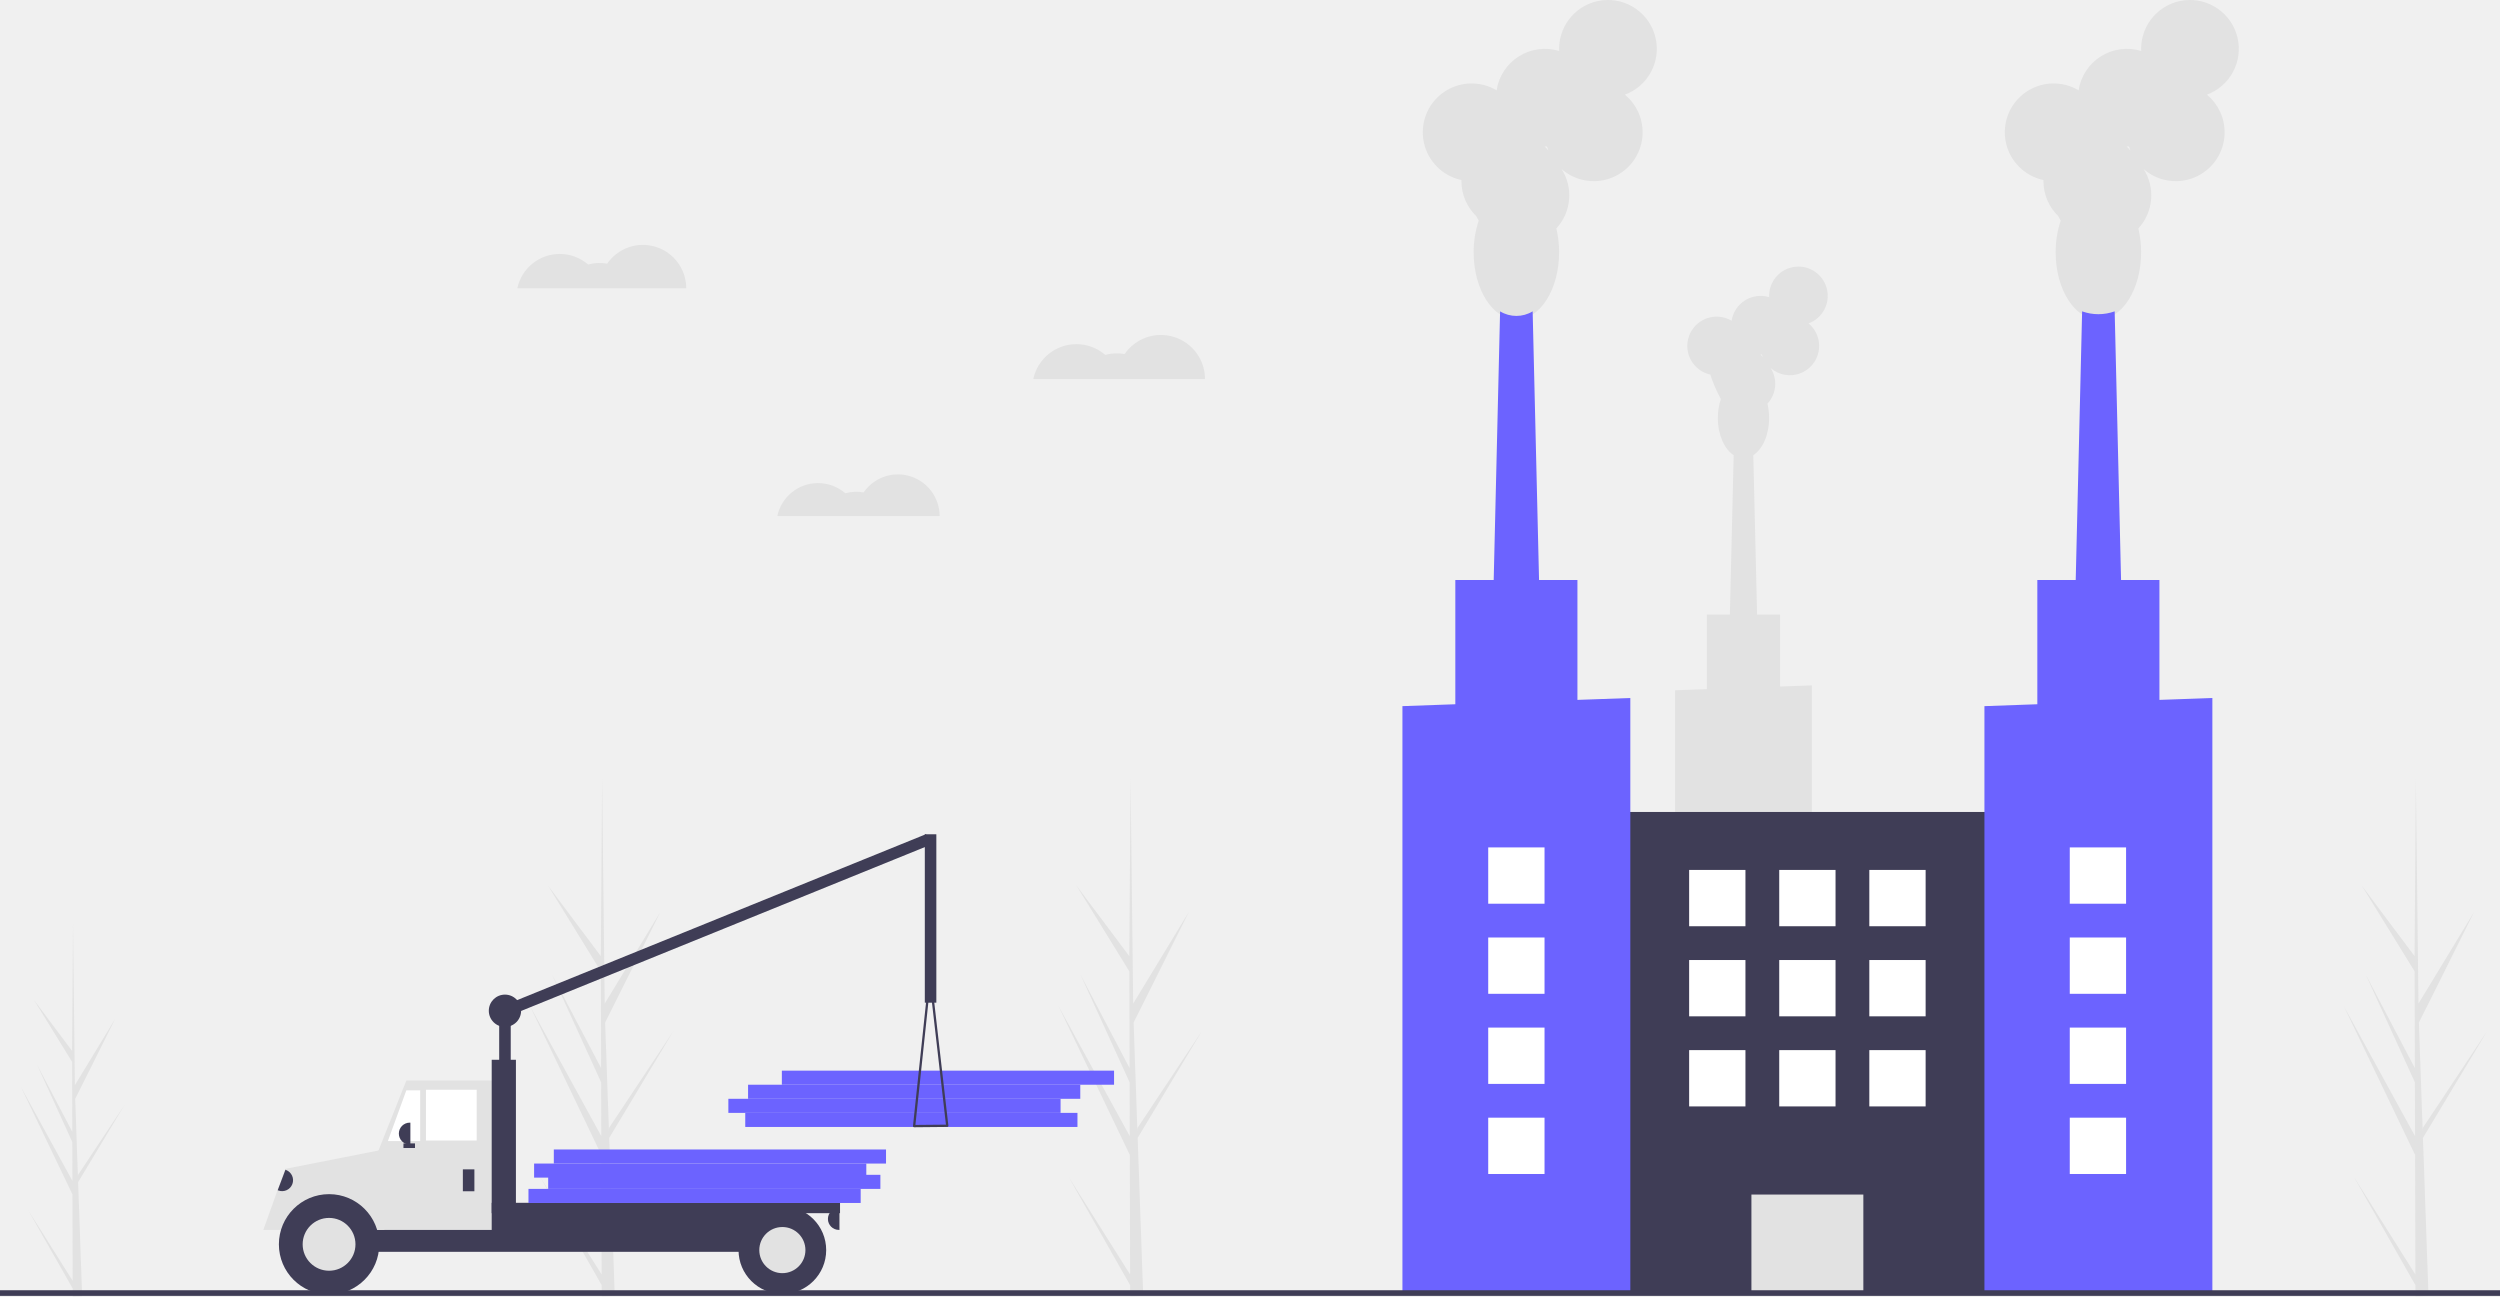
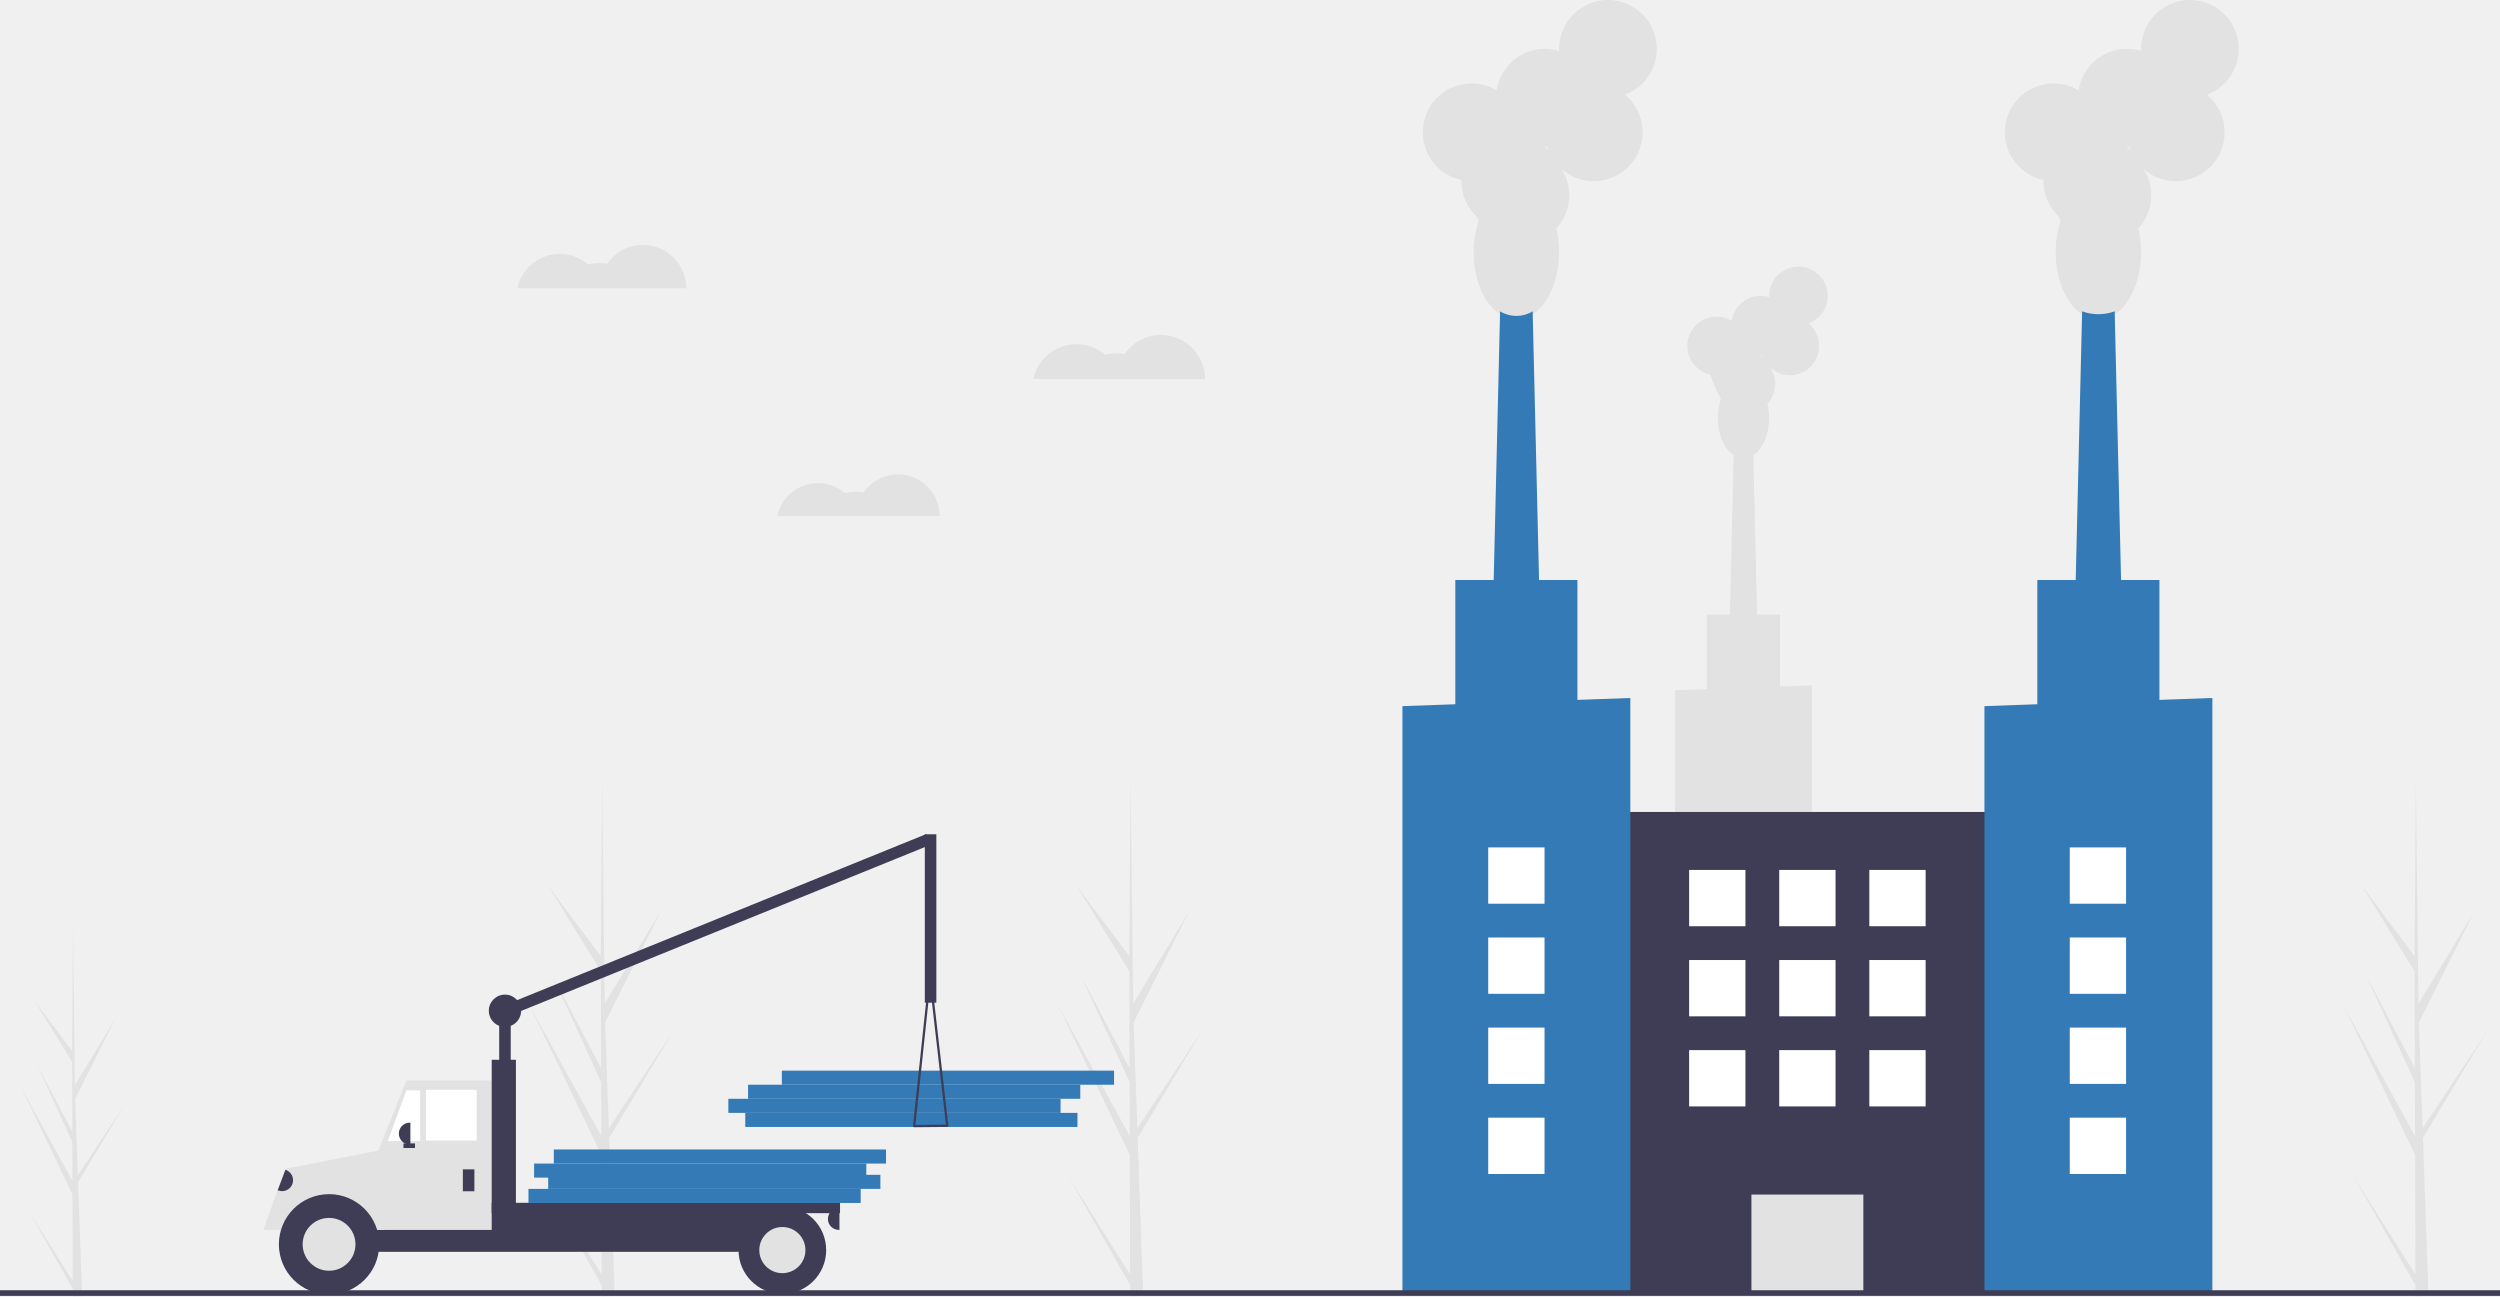
<svg xmlns="http://www.w3.org/2000/svg" id="b6c881ec-80a2-4aeb-a87c-bea63cd39014" data-name="Layer 1" width="888" height="460.526" viewBox="0 0 888 460.526">
  <path d="M369.701,672.443l-21.874-34.714,21.885,38.496.012,3.955q2.341-.027,4.634-.179l-1.784-50.812.023-.393-.04-.075-.17-4.801,22.872-38.046-22.895,34.451-.069,1.017-1.348-38.391,19.662-39.364-19.816,32.618-.922-79.573-.004-.265-.003.261-.449,62.738-18.788-25.102,18.805,30.506.087,34.362-17.433-33.187,17.443,38.239.048,19.107L344.254,577.082l25.343,52.874Z" transform="translate(-156 -219.7372)" fill="#e2e2e2" />
  <path d="M557.413,672.443,535.538,637.729,557.423,676.225l.012,3.955q2.341-.027,4.634-.179L560.285,629.189l.023-.393-.04-.075-.17-4.801L582.97,585.873l-22.895,34.451-.069,1.017-1.348-38.391,19.662-39.364-19.816,32.618-.922-79.573-.004-.265-.003.261-.449,62.738-18.788-25.102,18.805,30.506.087,34.362-17.433-33.187,17.443,38.239.048,19.107-25.323-46.208,25.343,52.874Z" transform="translate(-156 -219.7372)" fill="#e2e2e2" />
  <path d="M181.811,674.676l-15.795-25.067,15.803,27.797.008,2.856q1.69-.02,3.346-.13l-1.288-36.691.017-.284-.029-.054-.123-3.467L200.266,612.164l-16.533,24.877-.049.734-.973-27.722,14.198-28.424-14.309,23.553-.666-57.459-.003-.191-.002.188-.324,45.303-13.567-18.126,13.579,22.028.063,24.813-12.588-23.964,12.595,27.612.035,13.797L163.436,605.816l18.3,38.18Z" transform="translate(-156 -219.7372)" fill="#e2e2e2" />
  <path d="M1013.945,672.443l-21.874-34.714,21.885,38.496.012,3.955q2.341-.027,4.634-.179l-1.784-50.812.023-.393-.04-.075-.17-4.801,22.872-38.046-22.895,34.451-.069,1.017-1.348-38.391,19.662-39.364-19.816,32.618-.922-79.573-.004-.265-.003.261-.449,62.738-18.788-25.102,18.805,30.506.087,34.362-17.433-33.187,17.443,38.239.048,19.107-25.323-46.208,25.343,52.874Z" transform="translate(-156 -219.7372)" fill="#e2e2e2" />
-   <rect x="420.714" y="615.033" width="118" height="5" transform="translate(803.4279 1015.328) rotate(-180)" fill="#6c63ff" />
-   <rect x="414.714" y="610.033" width="118" height="5" transform="translate(791.4279 1005.328) rotate(-180)" fill="#6c63ff" />
-   <rect x="421.714" y="605.033" width="118" height="5" transform="translate(805.4279 995.3279) rotate(-180)" fill="#6c63ff" />
-   <rect x="433.714" y="600.033" width="118" height="5" transform="translate(829.4279 985.3279) rotate(-180)" fill="#6c63ff" />
+   <rect x="420.714" y="615.033" width="118" height="5" transform="translate(803.4279 1015.328) rotate(-180)" fill="#337ab7" />
+   <rect x="414.714" y="610.033" width="118" height="5" transform="translate(791.4279 1005.328) rotate(-180)" fill="#337ab7" />
+   <rect x="421.714" y="605.033" width="118" height="5" transform="translate(805.4279 995.3279) rotate(-180)" fill="#337ab7" />
+   <rect x="433.714" y="600.033" width="118" height="5" transform="translate(829.4279 985.3279) rotate(-180)" fill="#337ab7" />
  <rect x="333.313" y="577.937" width="4.097" height="29.088" transform="translate(514.7229 965.2259) rotate(-180)" fill="#3f3d56" />
  <rect x="407.831" y="466.888" width="4.097" height="163.621" transform="translate(-100.3859 915.1075) rotate(-112.0915)" fill="#3f3d56" />
  <rect x="257.519" y="636.524" width="35.644" height="13.93" transform="translate(394.6817 1067.241) rotate(-180)" fill="#3f3d56" />
  <rect x="260.797" y="648.815" width="175.76" height="15.568" transform="translate(541.3533 1093.461) rotate(-180)" fill="#3f3d56" />
  <polygon points="133.68 436.862 175.879 436.862 175.879 383.806 144.332 383.806 133.68 410.565 133.68 436.862" fill="#e2e2e2" />
  <rect x="307.297" y="606.821" width="18.027" height="18.027" transform="translate(476.6211 1011.931) rotate(-180)" fill="#fff" />
  <polygon points="137.777 405.315 149.249 405.315 149.249 387.289 144.332 387.289 137.777 405.315" fill="#fff" />
  <rect x="320.408" y="635.09" width="4.097" height="7.784" transform="translate(488.912 1058.227) rotate(-180)" fill="#3f3d56" />
  <path d="M297.669,618.497h.205a3.892,3.892,0,0,1,3.892,3.892v0a3.892,3.892,0,0,1-3.892,3.892h-.205a0,0,0,0,1,0,0v-7.784A0,0,0,0,1,297.669,618.497Z" transform="translate(443.4357 1025.042) rotate(180)" fill="#3f3d56" />
  <path d="M450.077,648.815h.205a3.892,3.892,0,0,1,3.892,3.892v0a3.892,3.892,0,0,1-3.892,3.892h-.205a0,0,0,0,1,0,0v-7.784A0,0,0,0,1,450.077,648.815Z" transform="matrix(-1, 0, 0, -1, 748.2503, 1085.677)" fill="#3f3d56" />
  <path d="M273.292,648.756a20.27,20.27,0,0,0-15.756,7.843h-8.007l7.784-21.684,36.258-7.151-1.024,28.835H289.048A20.27,20.27,0,0,0,273.292,648.756Z" transform="translate(-156 -219.7372)" fill="#e2e2e2" />
  <circle cx="116.883" cy="441.983" r="17.822" fill="#3f3d56" />
  <circle cx="116.883" cy="441.983" r="9.38" fill="#e2e2e2" />
  <circle cx="277.894" cy="444.032" r="15.568" fill="#3f3d56" />
  <circle cx="277.894" cy="444.032" r="8.194" fill="#e2e2e2" />
  <rect x="330.65" y="596.169" width="8.604" height="62.069" transform="translate(513.9036 1034.67) rotate(-180)" fill="#3f3d56" />
  <rect x="330.65" y="646.971" width="123.729" height="3.687" transform="translate(629.0284 1077.893) rotate(-180)" fill="#3f3d56" />
  <rect x="299.308" y="625.872" width="4.097" height="1.639" transform="translate(446.7132 1033.645) rotate(-180)" fill="#3f3d56" />
  <path d="M480.394,620.002a.41.41,0,0,1-.104-.318l5.65-53.432a.41.41,0,0,1,.406-.367h.002a.41.41,0,0,1,.407.363L492.866,619.569a.41.41,0,0,1-.403.456l-11.761.111h-.004A.409.409,0,0,1,480.394,620.002Zm5.97-49.966-5.211,49.277L492,619.21Z" transform="translate(-156 -219.7372)" fill="#3f3d56" />
  <path d="M255.88,635.705h.205a3.892,3.892,0,0,1,3.892,3.892v0a3.892,3.892,0,0,1-3.892,3.892h-.205a0,0,0,0,1,0,0v-7.784A0,0,0,0,1,255.88,635.705Z" transform="translate(86.94131 -269.6233) rotate(20.71738)" fill="#3f3d56" />
  <rect x="484.491" y="516.073" width="4.097" height="59.816" transform="translate(817.0794 872.2247) rotate(-180)" fill="#3f3d56" />
  <circle cx="179.361" cy="359.02" r="5.736" fill="#3f3d56" />
-   <rect x="343.714" y="642.033" width="118" height="5" transform="translate(649.4279 1069.328) rotate(-180)" fill="#6c63ff" />
-   <rect x="350.714" y="637.033" width="118" height="5" transform="translate(663.4279 1059.328) rotate(-180)" fill="#6c63ff" />
-   <rect x="345.714" y="633.033" width="118" height="5" transform="translate(653.4279 1051.328) rotate(-180)" fill="#6c63ff" />
-   <rect x="352.714" y="628.033" width="118" height="5" transform="translate(667.4279 1041.328) rotate(-180)" fill="#6c63ff" />
+   <rect x="343.714" y="642.033" width="118" height="5" transform="translate(649.4279 1069.328) rotate(-180)" fill="#337ab7" />
+   <rect x="350.714" y="637.033" width="118" height="5" transform="translate(663.4279 1059.328) rotate(-180)" fill="#337ab7" />
+   <rect x="345.714" y="633.033" width="118" height="5" transform="translate(653.4279 1051.328) rotate(-180)" fill="#337ab7" />
+   <rect x="352.714" y="628.033" width="118" height="5" transform="translate(667.4279 1041.328) rotate(-180)" fill="#337ab7" />
  <path d="M538.337,341.979a15.596,15.596,0,0,1,10.237,3.814,15.606,15.606,0,0,1,6.887-.303,15.66,15.66,0,0,1,28.555,8.887H523.019A15.665,15.665,0,0,1,538.337,341.979Z" transform="translate(-156 -219.7372)" fill="#e2e2e2" />
  <path d="M446.572,391.327a14.744,14.744,0,0,1,9.678,3.606,14.755,14.755,0,0,1,6.511-.286,14.805,14.805,0,0,1,26.996,8.402H432.09A14.81,14.81,0,0,1,446.572,391.327Z" transform="translate(-156 -219.7372)" fill="#e2e2e2" />
  <path d="M354.824,309.935a15.341,15.341,0,0,1,10.069,3.752,15.351,15.351,0,0,1,6.775-.298,15.404,15.404,0,0,1,28.088,8.742h-60A15.409,15.409,0,0,1,354.824,309.935Z" transform="translate(-156 -219.7372)" fill="#e2e2e2" />
  <path d="M750.999,464.923V589.828H799.573V463.188l-11.276.403V438.033h-8.179l-1.348-56.604c3.3-2.151,5.623-7.258,5.623-13.222a21.669,21.669,0,0,0-.594-5.084,10.4,10.4,0,0,0,1.12-12.668,10.407,10.407,0,1,0,13.487-15.851,10.41,10.41,0,1,0-14.014-9.767c0,.152.005.304.011.454a10.415,10.415,0,0,0-13.338,8.383,10.409,10.409,0,1,0-7.485,19.127c-.002.076-.006.151-.006.227a50.599,50.599,0,0,0,3.676,8.435,21.026,21.026,0,0,0-1.074,6.745c0,5.964,2.322,11.072,5.623,13.222l-1.348,56.604h-8.178V464.52Zm30.332-119.268.027.001c.15,0,.299-.005.448-.011q.141.461.322.904A10.453,10.453,0,0,0,781.331,345.654Z" transform="translate(-156 -219.7372)" fill="#e2e2e2" />
  <rect x="724.254" y="508.148" width="147.458" height="170.589" transform="translate(1439.966 967.1482) rotate(-180)" fill="#3f3d56" />
  <rect x="778.105" y="644.041" width="39.756" height="34.696" transform="translate(1439.966 1103.041) rotate(-180)" fill="#e2e2e2" />
  <path d="M675.111,283.692c-.003.126-.01.251-.01.377a17.293,17.293,0,0,0,5.26,12.437,17.329,17.329,0,0,0,.867,1.62,35.029,35.029,0,0,0-1.79,11.241c0,13.174,6.796,23.854,15.18,23.854s15.18-10.68,15.18-23.854a36.105,36.105,0,0,0-.989-8.473,17.334,17.334,0,0,0,1.867-21.113,17.346,17.346,0,1,0,22.479-26.419,17.35,17.35,0,1,0-23.356-16.278c0,.254.008.506.019.757a17.359,17.359,0,0,0-22.23,13.971,17.348,17.348,0,1,0-12.476,31.879Zm29.627-11.911c.25,0,.499-.008.746-.019q.233.769.536,1.506a17.387,17.387,0,0,0-1.327-1.488Z" transform="translate(-156 -219.7372)" fill="#e2e2e2" />
-   <path d="M685.941,451.767h17.35l-.62-26.02v-.01l-2.271-95.41a11.095,11.095,0,0,1-11.57,0l-2.27,95.41v.01Z" transform="translate(-156 -219.7372)" fill="#6c63ff" />
-   <polygon points="498.141 250.82 498.141 459 579.092 459 579.092 247.93 560.301 248.6 560.301 206.01 516.931 206.01 516.931 250.15 498.141 250.82" fill="#6c63ff" />
+   <path d="M685.941,451.767h17.35l-.62-26.02v-.01l-2.271-95.41a11.095,11.095,0,0,1-11.57,0l-2.27,95.41v.01Z" transform="translate(-156 -219.7372)" fill="#337ab7" />
+   <polygon points="498.141 250.82 498.141 459 579.092 459 579.092 247.93 560.301 248.6 560.301 206.01 516.931 206.01 516.931 250.15 498.141 250.82" fill="#337ab7" />
  <path d="M881.841,283.692c-.003.126-.01.251-.01.377a17.293,17.293,0,0,0,5.26,12.437,17.329,17.329,0,0,0,.867,1.62,35.029,35.029,0,0,0-1.79,11.241c0,13.174,6.796,23.854,15.18,23.854s15.18-10.68,15.18-23.854a36.106,36.106,0,0,0-.989-8.473,17.334,17.334,0,0,0,1.867-21.113,17.346,17.346,0,1,0,22.479-26.419,17.35,17.35,0,1,0-23.356-16.278c0,.254.008.506.019.757a17.359,17.359,0,0,0-22.23,13.971,17.348,17.348,0,1,0-12.476,31.879ZM911.468,271.781c.25,0,.499-.008.746-.019q.233.769.536,1.506a17.385,17.385,0,0,0-1.327-1.488Z" transform="translate(-156 -219.7372)" fill="#e2e2e2" />
-   <path d="M892.674,451.767h17.348L907.131,330.331a17.101,17.101,0,0,1-11.565,0Z" transform="translate(-156 -219.7372)" fill="#6c63ff" />
-   <polygon points="704.871 250.82 704.871 459 785.831 459 785.831 247.93 779.181 248.17 767.031 248.6 767.031 206.01 723.661 206.01 723.661 250.15 704.871 250.82" fill="#6c63ff" />
+   <path d="M892.674,451.767h17.348L907.131,330.331a17.101,17.101,0,0,1-11.565,0Z" transform="translate(-156 -219.7372)" fill="#337ab7" />
+   <polygon points="704.871 250.82 704.871 459 785.831 459 785.831 247.93 779.181 248.17 767.031 248.6 767.031 206.01 723.661 206.01 723.661 250.15 704.871 250.82" fill="#337ab7" />
  <rect x="819.983" y="528.737" width="20" height="20" transform="translate(1503.966 857.7372) rotate(-180)" fill="#fff" />
  <rect x="787.983" y="528.737" width="20" height="20" transform="translate(1439.966 857.7372) rotate(-180)" fill="#fff" />
  <rect x="755.983" y="528.737" width="20" height="20" transform="translate(1375.966 857.7372) rotate(-180)" fill="#fff" />
  <rect x="819.983" y="560.737" width="20" height="20" transform="translate(1503.966 921.7372) rotate(-180)" fill="#fff" />
  <rect x="787.983" y="560.737" width="20" height="20" transform="translate(1439.966 921.7372) rotate(-180)" fill="#fff" />
  <rect x="755.983" y="560.737" width="20" height="20" transform="translate(1375.966 921.7372) rotate(-180)" fill="#fff" />
  <rect x="819.983" y="592.737" width="20" height="20" transform="translate(1503.966 985.7372) rotate(-180)" fill="#fff" />
  <rect x="787.983" y="592.737" width="20" height="20" transform="translate(1439.966 985.7372) rotate(-180)" fill="#fff" />
  <rect x="755.983" y="592.737" width="20" height="20" transform="translate(1375.966 985.7372) rotate(-180)" fill="#fff" />
  <rect x="684.618" y="520.737" width="20" height="20" transform="translate(1233.235 841.7372) rotate(-180)" fill="#fff" />
  <rect x="684.618" y="552.737" width="20" height="20" transform="translate(1233.235 905.7372) rotate(-180)" fill="#fff" />
  <rect x="684.618" y="584.737" width="20" height="20" transform="translate(1233.235 969.7372) rotate(-180)" fill="#fff" />
  <rect x="684.618" y="616.737" width="20" height="20" transform="translate(1233.235 1033.737) rotate(-180)" fill="#fff" />
  <rect x="891.181" y="520.737" width="20" height="20" transform="translate(1646.363 841.7372) rotate(-180)" fill="#fff" />
  <rect x="891.181" y="552.737" width="20" height="20" transform="translate(1646.363 905.7372) rotate(-180)" fill="#fff" />
  <rect x="891.181" y="584.737" width="20" height="20" transform="translate(1646.363 969.7372) rotate(-180)" fill="#fff" />
  <rect x="891.181" y="616.737" width="20" height="20" transform="translate(1646.363 1033.737) rotate(-180)" fill="#fff" />
  <rect y="458.295" width="888" height="2" fill="#3f3d56" />
</svg>
